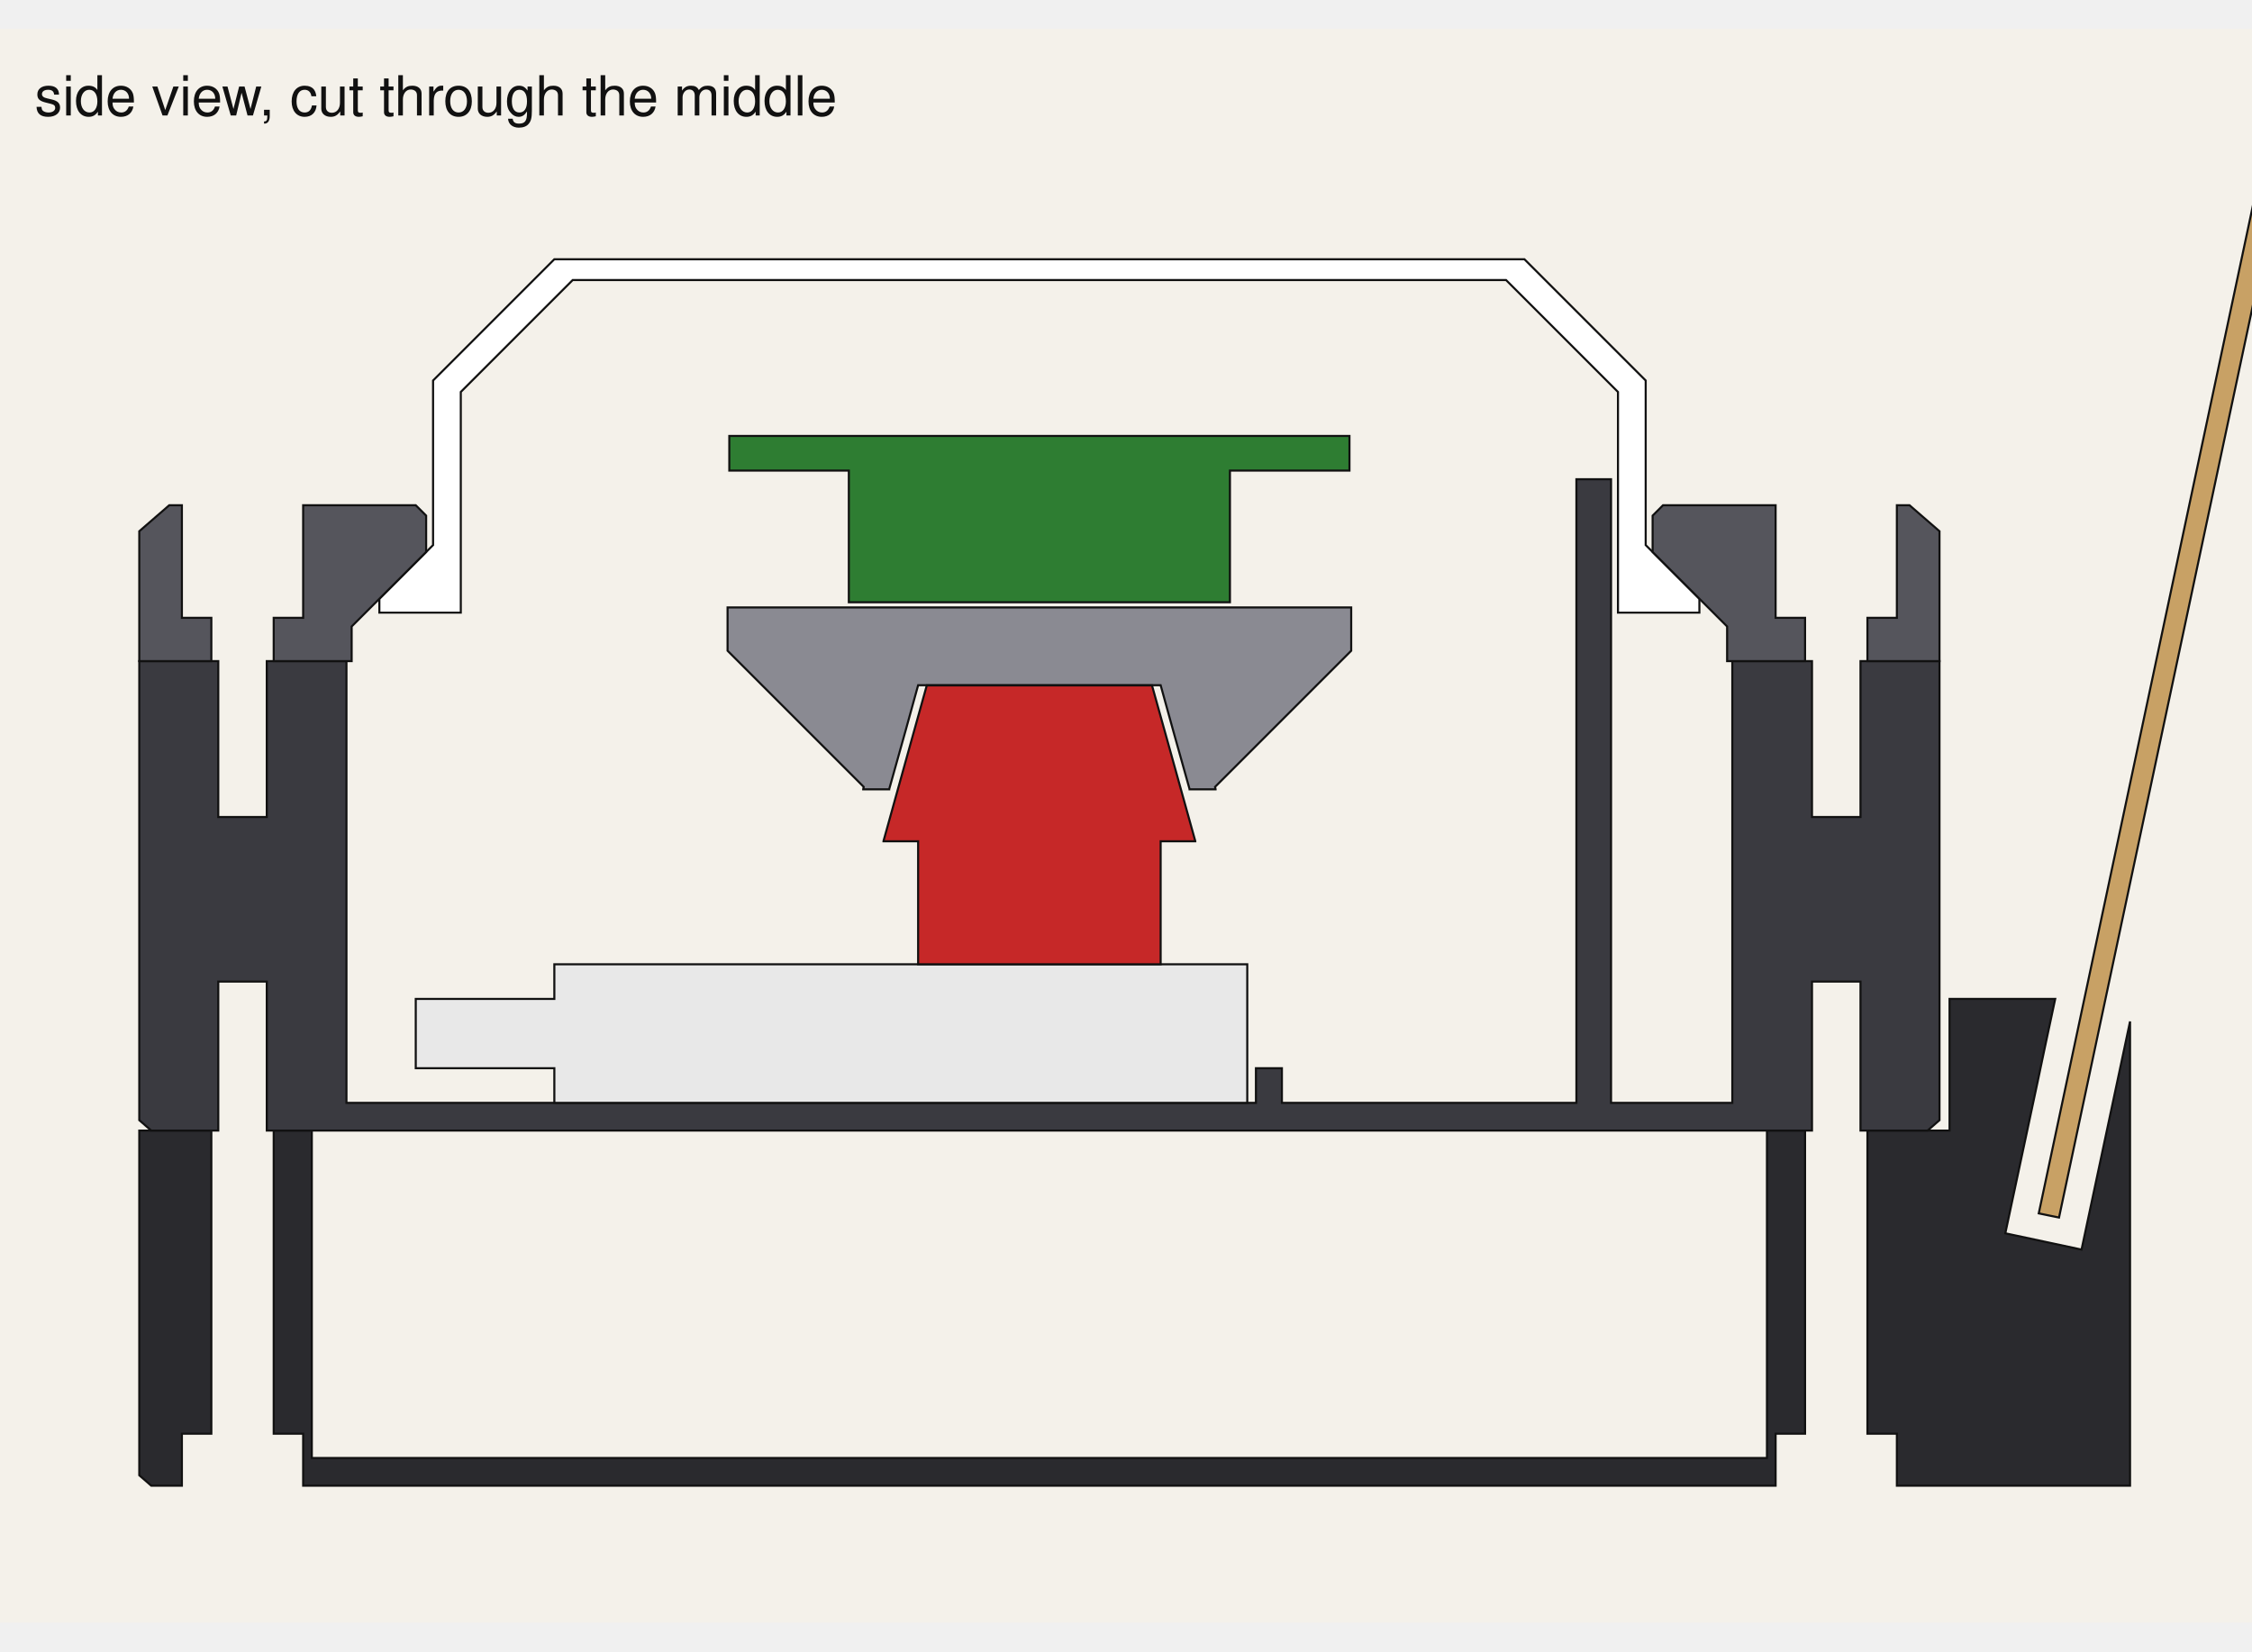
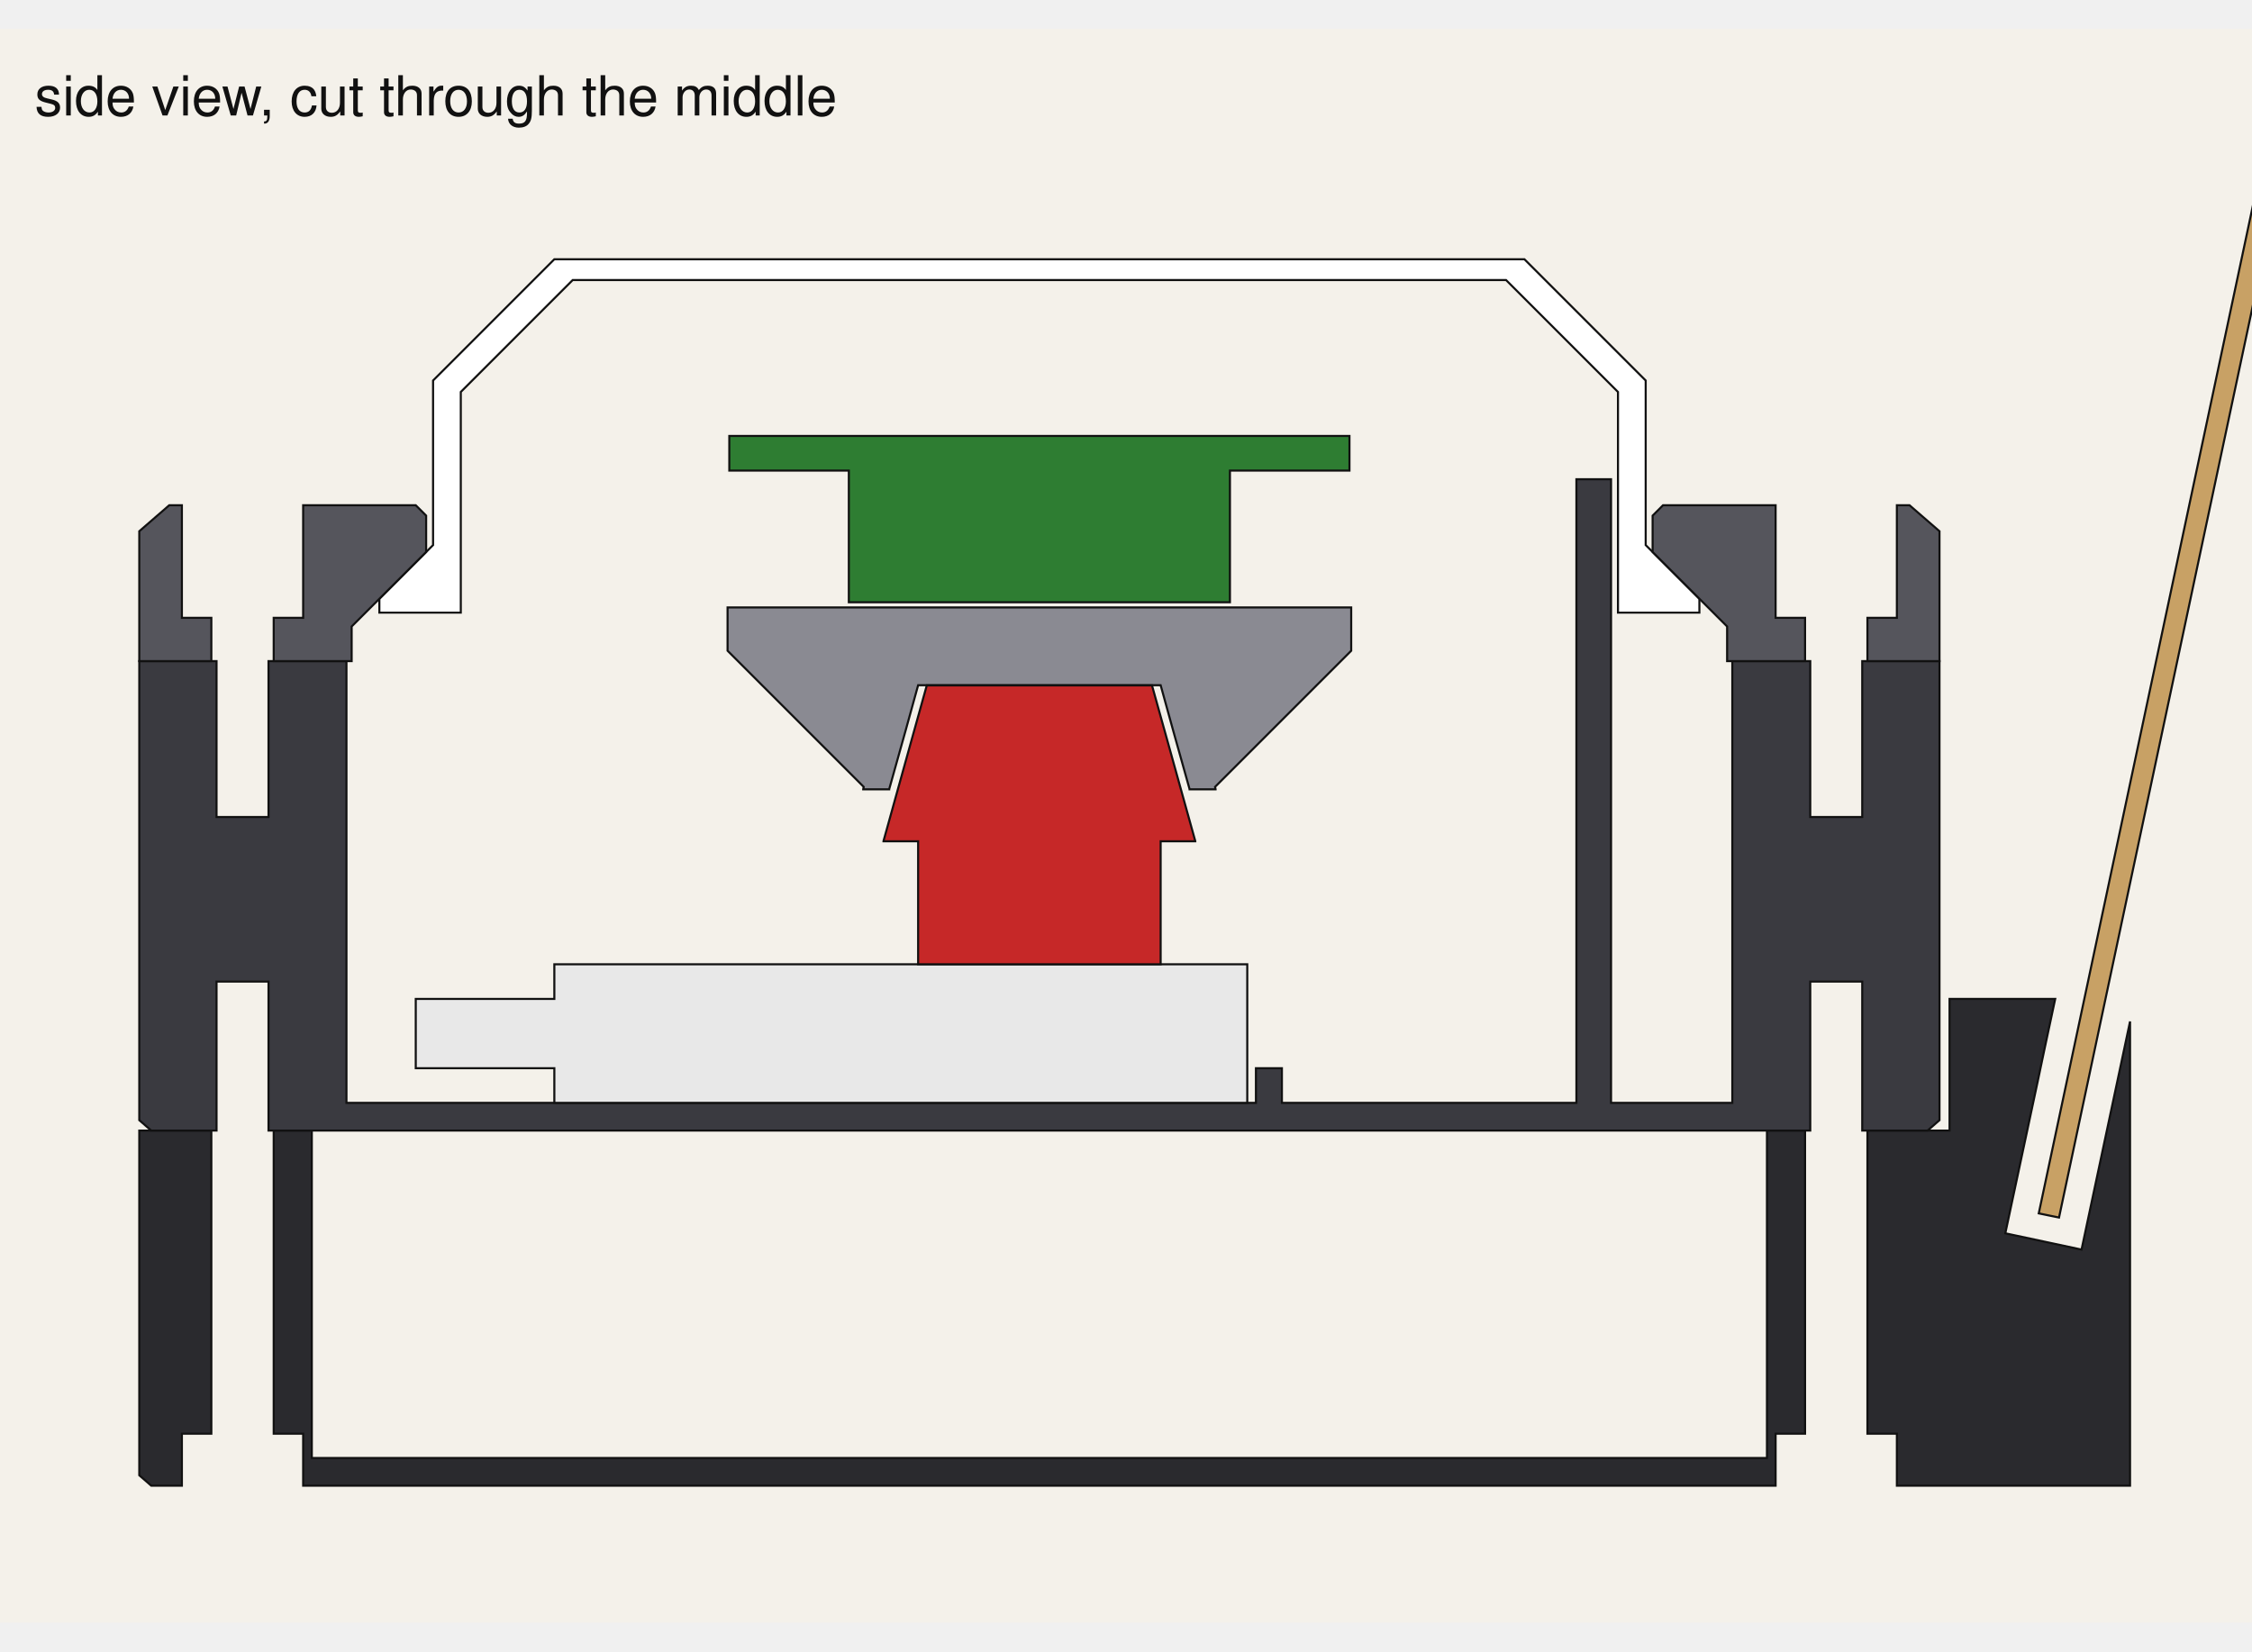
<svg xmlns="http://www.w3.org/2000/svg" viewBox="-60 -62 130 92" width="1320" height="968">
  <rect x="-60" y="-62" width="130" height="92" fill="#f4f1ea" />
  <path d="M-47.80,19.10 L-49.50,19.10 L-49.50,22.10 L-51.27,22.10 L-51.96,21.50 L-51.96,1.60 L-50.00,1.60 L-49.07,1.60 L-47.80,1.60 Z M-42.00,20.50 L-40.73,20.50 L-40.71,20.50 L-39.67,20.50 L-39.63,20.50 L23.70,20.50 L24.13,20.50 L24.53,20.50 L41.69,20.50 L41.76,20.50 L42.00,20.50 L42.00,1.60 L44.20,1.60 L44.20,19.10 L42.50,19.10 L42.50,22.10 L42.26,22.10 L42.25,22.10 L34.24,22.10 L34.10,22.10 L34.00,22.10 L33.95,22.10 L33.94,22.10 L33.54,22.10 L33.43,22.10 L33.27,22.10 L33.05,22.10 L32.79,22.10 L32.49,22.10 L32.15,22.10 L31.77,22.10 L31.37,22.10 L30.96,22.10 L30.80,22.10 L30.39,22.10 L30.19,22.10 L29.95,22.10 L29.69,22.10 L29.41,22.10 L29.00,22.10 L28.60,22.10 L28.21,22.10 L27.85,22.10 L27.52,22.10 L27.23,22.10 L26.98,22.10 L1.46,22.10 L1.11,22.10 L0.71,22.10 L0.29,22.10 L-0.14,22.10 L-5.74,22.10 L-5.76,22.10 L-5.84,22.10 L-5.97,22.10 L-6.17,22.10 L-6.42,22.10 L-6.73,22.10 L-7.09,22.10 L-7.50,22.10 L-7.95,22.10 L-8.43,22.10 L-8.94,22.10 L-9.46,22.10 L-9.98,22.10 L-42.50,22.10 L-42.50,19.10 L-44.20,19.10 L-44.20,1.60 L-42.00,1.60 Z M58.04,-3.19 L57.63,-1.24 L55.76,7.53 L58.01,8.01 L60.16,8.47 L61.87,0.43 L62.43,-2.20 L62.96,-4.70 L62.96,-2.20 L62.96,5.94 L62.96,8.70 L62.96,11.85 L62.96,22.10 L49.79,22.10 L49.72,22.10 L49.50,22.10 L49.50,19.10 L47.80,19.10 L47.80,1.60 L49.07,1.60 L50.00,1.60 L52.54,1.60 L52.54,-6.00 L55.07,-6.00 L58.64,-6.00 Z" fill="#2a2a2e" fill-rule="evenodd" stroke="#111" stroke-width="0.12" />
-   <path d="M33.00,0.00 L40.00,0.00 L40.00,-25.50 L44.60,-25.50 L44.60,-16.50 L47.40,-16.50 L47.40,-25.50 L51.96,-25.50 L51.96,1.00 L51.27,1.60 L47.40,1.60 L47.40,-7.00 L44.60,-7.00 L44.60,1.60 L20.71,1.60 L-44.60,1.60 L-44.60,-7.00 L-47.40,-7.00 L-47.40,1.60 L-51.27,1.60 L-51.96,1.00 L-51.96,-25.50 L-47.40,-25.50 L-47.40,-16.50 L-44.60,-16.50 L-44.60,-25.50 L-40.00,-25.50 L-40.00,0.00 L-24.93,0.00 L-16.53,0.00 L-0.60,0.00 L-0.34,0.00 L-0.00,0.00 L0.41,0.00 L0.85,0.00 L1.31,0.00 L1.76,0.00 L2.17,0.00 L2.54,0.00 L2.85,0.00 L12.50,0.00 L12.50,-0.56 L12.50,-1.00 L12.50,-2.00 L13.21,-2.00 L14.00,-2.00 L14.00,-0.94 L14.00,0.00 L20.15,0.00 L20.81,0.00 L21.51,0.00 L22.27,0.00 L23.11,0.00 L24.03,0.00 L25.06,0.00 L26.22,0.00 L27.56,0.00 L29.12,0.00 L31.00,0.00 L31.00,-36.00 L33.00,-36.00 Z" fill="#3a3a40" fill-rule="evenodd" stroke="#111" stroke-width="0.12" />
+   <path d="M33.00,0.00 L40.00,0.00 L40.00,-25.50 L44.50,-25.50 L44.50,-16.50 L47.50,-16.50 L47.50,-25.50 L51.96,-25.50 L51.96,1.00 L51.27,1.60 L47.50,1.60 L47.50,-7.00 L44.50,-7.00 L44.50,1.60 L20.70,1.60 L-44.50,1.60 L-44.50,-7.00 L-47.50,-7.00 L-47.50,1.60 L-51.27,1.60 L-51.96,1.00 L-51.96,-25.50 L-47.50,-25.50 L-47.50,-16.50 L-44.50,-16.50 L-44.50,-25.50 L-40.00,-25.50 L-40.00,0.00 L-24.93,0.00 L-16.53,0.00 L-0.60,0.00 L-0.34,0.00 L-0.00,0.00 L0.41,0.00 L0.85,0.00 L1.31,0.00 L1.76,0.00 L2.17,0.00 L2.54,0.00 L2.85,0.00 L12.50,0.00 L12.50,-0.56 L12.50,-1.00 L12.50,-2.00 L13.21,-2.00 L14.00,-2.00 L14.00,-0.94 L14.00,0.00 L20.15,0.00 L20.81,0.00 L21.51,0.00 L22.27,0.00 L23.11,0.00 L24.03,0.00 L25.06,0.00 L26.22,0.00 L27.56,0.00 L29.12,0.00 L31.00,0.00 L31.00,-36.00 L33.00,-36.00 Z" fill="#3a3a40" fill-rule="evenodd" stroke="#111" stroke-width="0.12" />
  <path d="M35.00,-41.70 L35.00,-32.20 L38.10,-29.10 L38.10,-28.30 L33.40,-28.30 L33.40,-41.04 L26.94,-47.50 L0.00,-47.50 L-26.94,-47.50 L-33.40,-41.04 L-33.40,-28.30 L-38.10,-28.30 L-38.10,-29.10 L-35.00,-32.20 L-35.00,-41.70 L-28.00,-48.70 L0.00,-48.70 L28.00,-48.70 Z" fill="#ffffff" fill-rule="evenodd" stroke="#111" stroke-width="0.12" />
  <path d="M18.00,-26.10 L10.14,-18.24 L10.17,-18.11 L10.17,-18.10 L10.17,-18.10 L9.36,-18.10 L8.67,-18.10 L8.67,-18.10 L8.67,-18.11 L7.74,-21.43 L7.00,-24.11 L0.00,-24.11 L-7.00,-24.11 L-7.74,-21.43 L-8.67,-18.11 L-8.67,-18.10 L-8.67,-18.10 L-9.36,-18.10 L-10.17,-18.10 L-10.17,-18.10 L-10.17,-18.11 L-10.14,-18.24 L-18.00,-26.10 L-18.00,-28.60 L18.00,-28.60 Z" fill="#8a8a92" fill-rule="evenodd" stroke="#111" stroke-width="0.12" />
  <path d="M-49.50,-28.00 L-47.80,-28.00 L-47.80,-25.50 L-51.96,-25.50 L-51.96,-33.00 L-50.23,-34.50 L-49.50,-34.50 Z M-35.40,-33.90 L-35.40,-31.80 L-39.70,-27.50 L-39.70,-25.50 L-44.20,-25.50 L-44.20,-28.00 L-42.50,-28.00 L-42.50,-34.50 L-36.00,-34.50 Z M42.50,-28.00 L44.20,-28.00 L44.20,-25.50 L39.70,-25.50 L39.70,-27.50 L35.40,-31.80 L35.40,-33.90 L36.00,-34.50 L42.50,-34.50 Z M51.96,-33.00 L51.96,-25.50 L47.80,-25.50 L47.80,-28.00 L49.50,-28.00 L49.50,-34.50 L50.23,-34.50 Z" fill="#55555c" fill-rule="evenodd" stroke="#111" stroke-width="0.12" />
  <path d="M12.00,-4.00 L12.00,0.00 L-4.54,0.00 L-4.89,0.00 L-5.25,0.00 L-5.61,0.00 L-5.96,0.00 L-6.29,0.00 L-6.60,0.00 L-6.88,0.00 L-7.12,0.00 L-7.31,0.00 L-7.46,0.00 L-7.55,0.00 L-7.58,0.00 L-8.00,0.00 L-18.98,0.00 L-19.00,0.00 L-19.05,0.00 L-19.14,0.00 L-19.26,0.00 L-19.42,0.00 L-19.60,0.00 L-19.81,0.00 L-20.03,0.00 L-20.27,0.00 L-20.52,0.00 L-20.77,0.00 L-21.01,0.00 L-21.25,0.00 L-21.47,0.00 L-21.68,0.00 L-21.86,0.00 L-22.02,0.00 L-22.15,0.00 L-22.26,0.00 L-22.33,0.00 L-28.00,0.00 L-28.00,-1.50 L-28.00,-2.00 L-32.00,-2.00 L-36.00,-2.00 L-36.00,-4.00 L-36.00,-6.00 L-32.00,-6.00 L-28.00,-6.00 L-28.00,-6.50 L-28.00,-8.00 L-21.47,-8.00 L-21.25,-8.00 L-21.01,-8.00 L-20.77,-8.00 L-20.52,-8.00 L-20.27,-8.00 L-20.03,-8.00 L-19.81,-8.00 L-19.60,-8.00 L-19.42,-8.00 L-8.00,-8.00 L-7.58,-8.00 L-7.55,-8.00 L-7.46,-8.00 L-7.31,-8.00 L-7.12,-8.00 L-6.88,-8.00 L-6.60,-8.00 L-6.29,-8.00 L-5.96,-8.00 L-5.61,-8.00 L-5.25,-8.00 L-4.89,-8.00 L-4.54,-8.00 L-4.21,-8.00 L-3.89,-8.00 L-3.60,-8.00 L-3.34,-8.00 L-3.12,-8.00 L12.00,-8.00 Z" fill="#e8e8e8" fill-rule="evenodd" stroke="#111" stroke-width="0.12" />
  <path d="M7.55,-20.33 L9.00,-15.11 L9.00,-15.10 L9.00,-15.10 L7.88,-15.10 L7.00,-15.10 L7.00,-11.55 L7.00,-8.00 L0.00,-8.00 L-7.00,-8.00 L-7.00,-11.55 L-7.00,-15.10 L-7.88,-15.10 L-9.00,-15.10 L-9.00,-15.10 L-9.00,-15.11 L-7.55,-20.33 L-6.50,-24.10 L0.00,-24.10 L6.50,-24.10 Z" fill="#c62828" fill-rule="evenodd" stroke="#111" stroke-width="0.12" />
  <path d="M17.90,-36.50 L11.00,-36.50 L11.00,-32.71 L11.00,-32.70 L11.00,-28.90 L0.00,-28.90 L-11.00,-28.90 L-11.00,-32.70 L-11.00,-32.71 L-11.00,-36.50 L-17.90,-36.50 L-17.90,-38.50 L0.00,-38.50 L17.90,-38.50 Z" fill="#2e7d32" fill-rule="evenodd" stroke="#111" stroke-width="0.12" />
  <path d="" fill="#1a3a6e" fill-rule="evenodd" stroke="#111" stroke-width="0.12" />
  <path d="" fill="#d8d8d8" fill-rule="evenodd" stroke="#111" stroke-width="0.12" />
  <path d="" fill="#8a8a55" fill-rule="evenodd" stroke="#111" stroke-width="0.12" />
  <path d="" fill="#1b5e20" fill-rule="evenodd" stroke="#111" stroke-width="0.12" />
  <path d="M83.22,-110.88 L83.81,-110.75 L71.33,-52.06 L58.86,6.62 L58.27,6.50 L57.69,6.38 L70.16,-52.31 L82.64,-111.00 Z" fill="#c8a165" fill-rule="evenodd" stroke="#111" stroke-width="0.12" />
  <path d="" fill="#c9a227" fill-rule="evenodd" stroke="#111" stroke-width="0.12" />
  <text x="-58" y="-57" font-family="Helvetica" font-size="3.2" fill="#111">side view, cut through the middle</text>
</svg>
